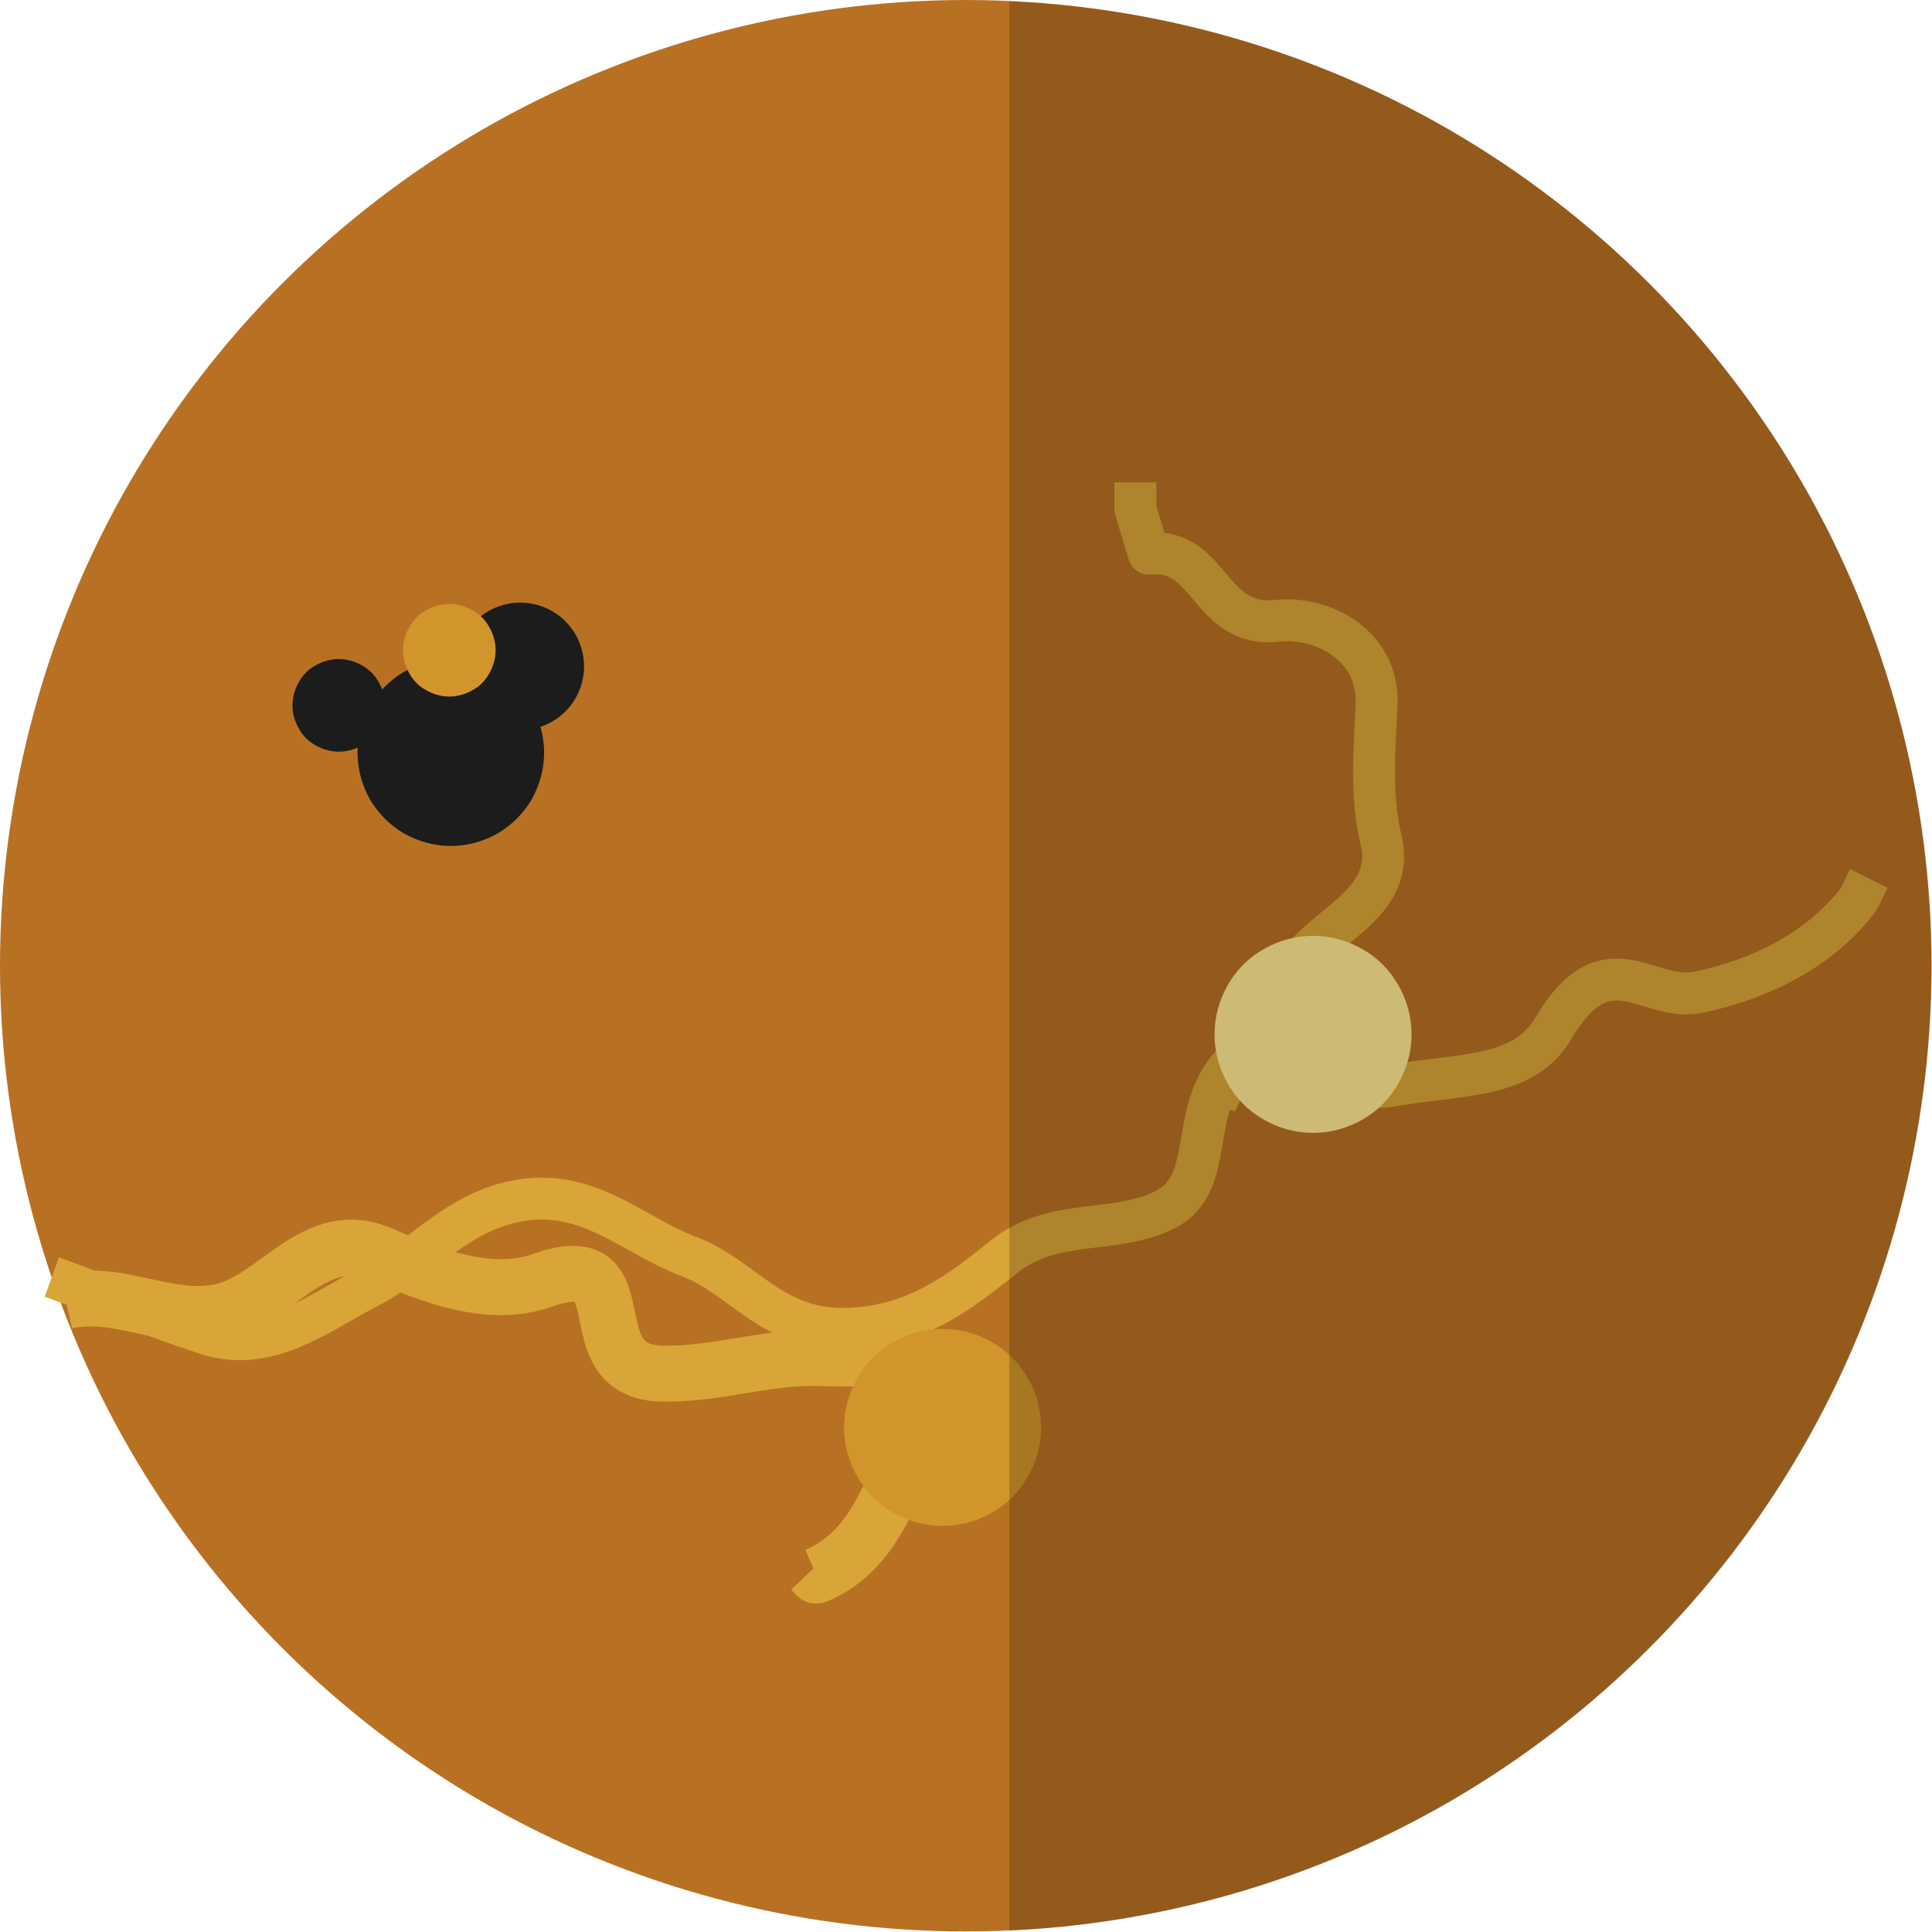
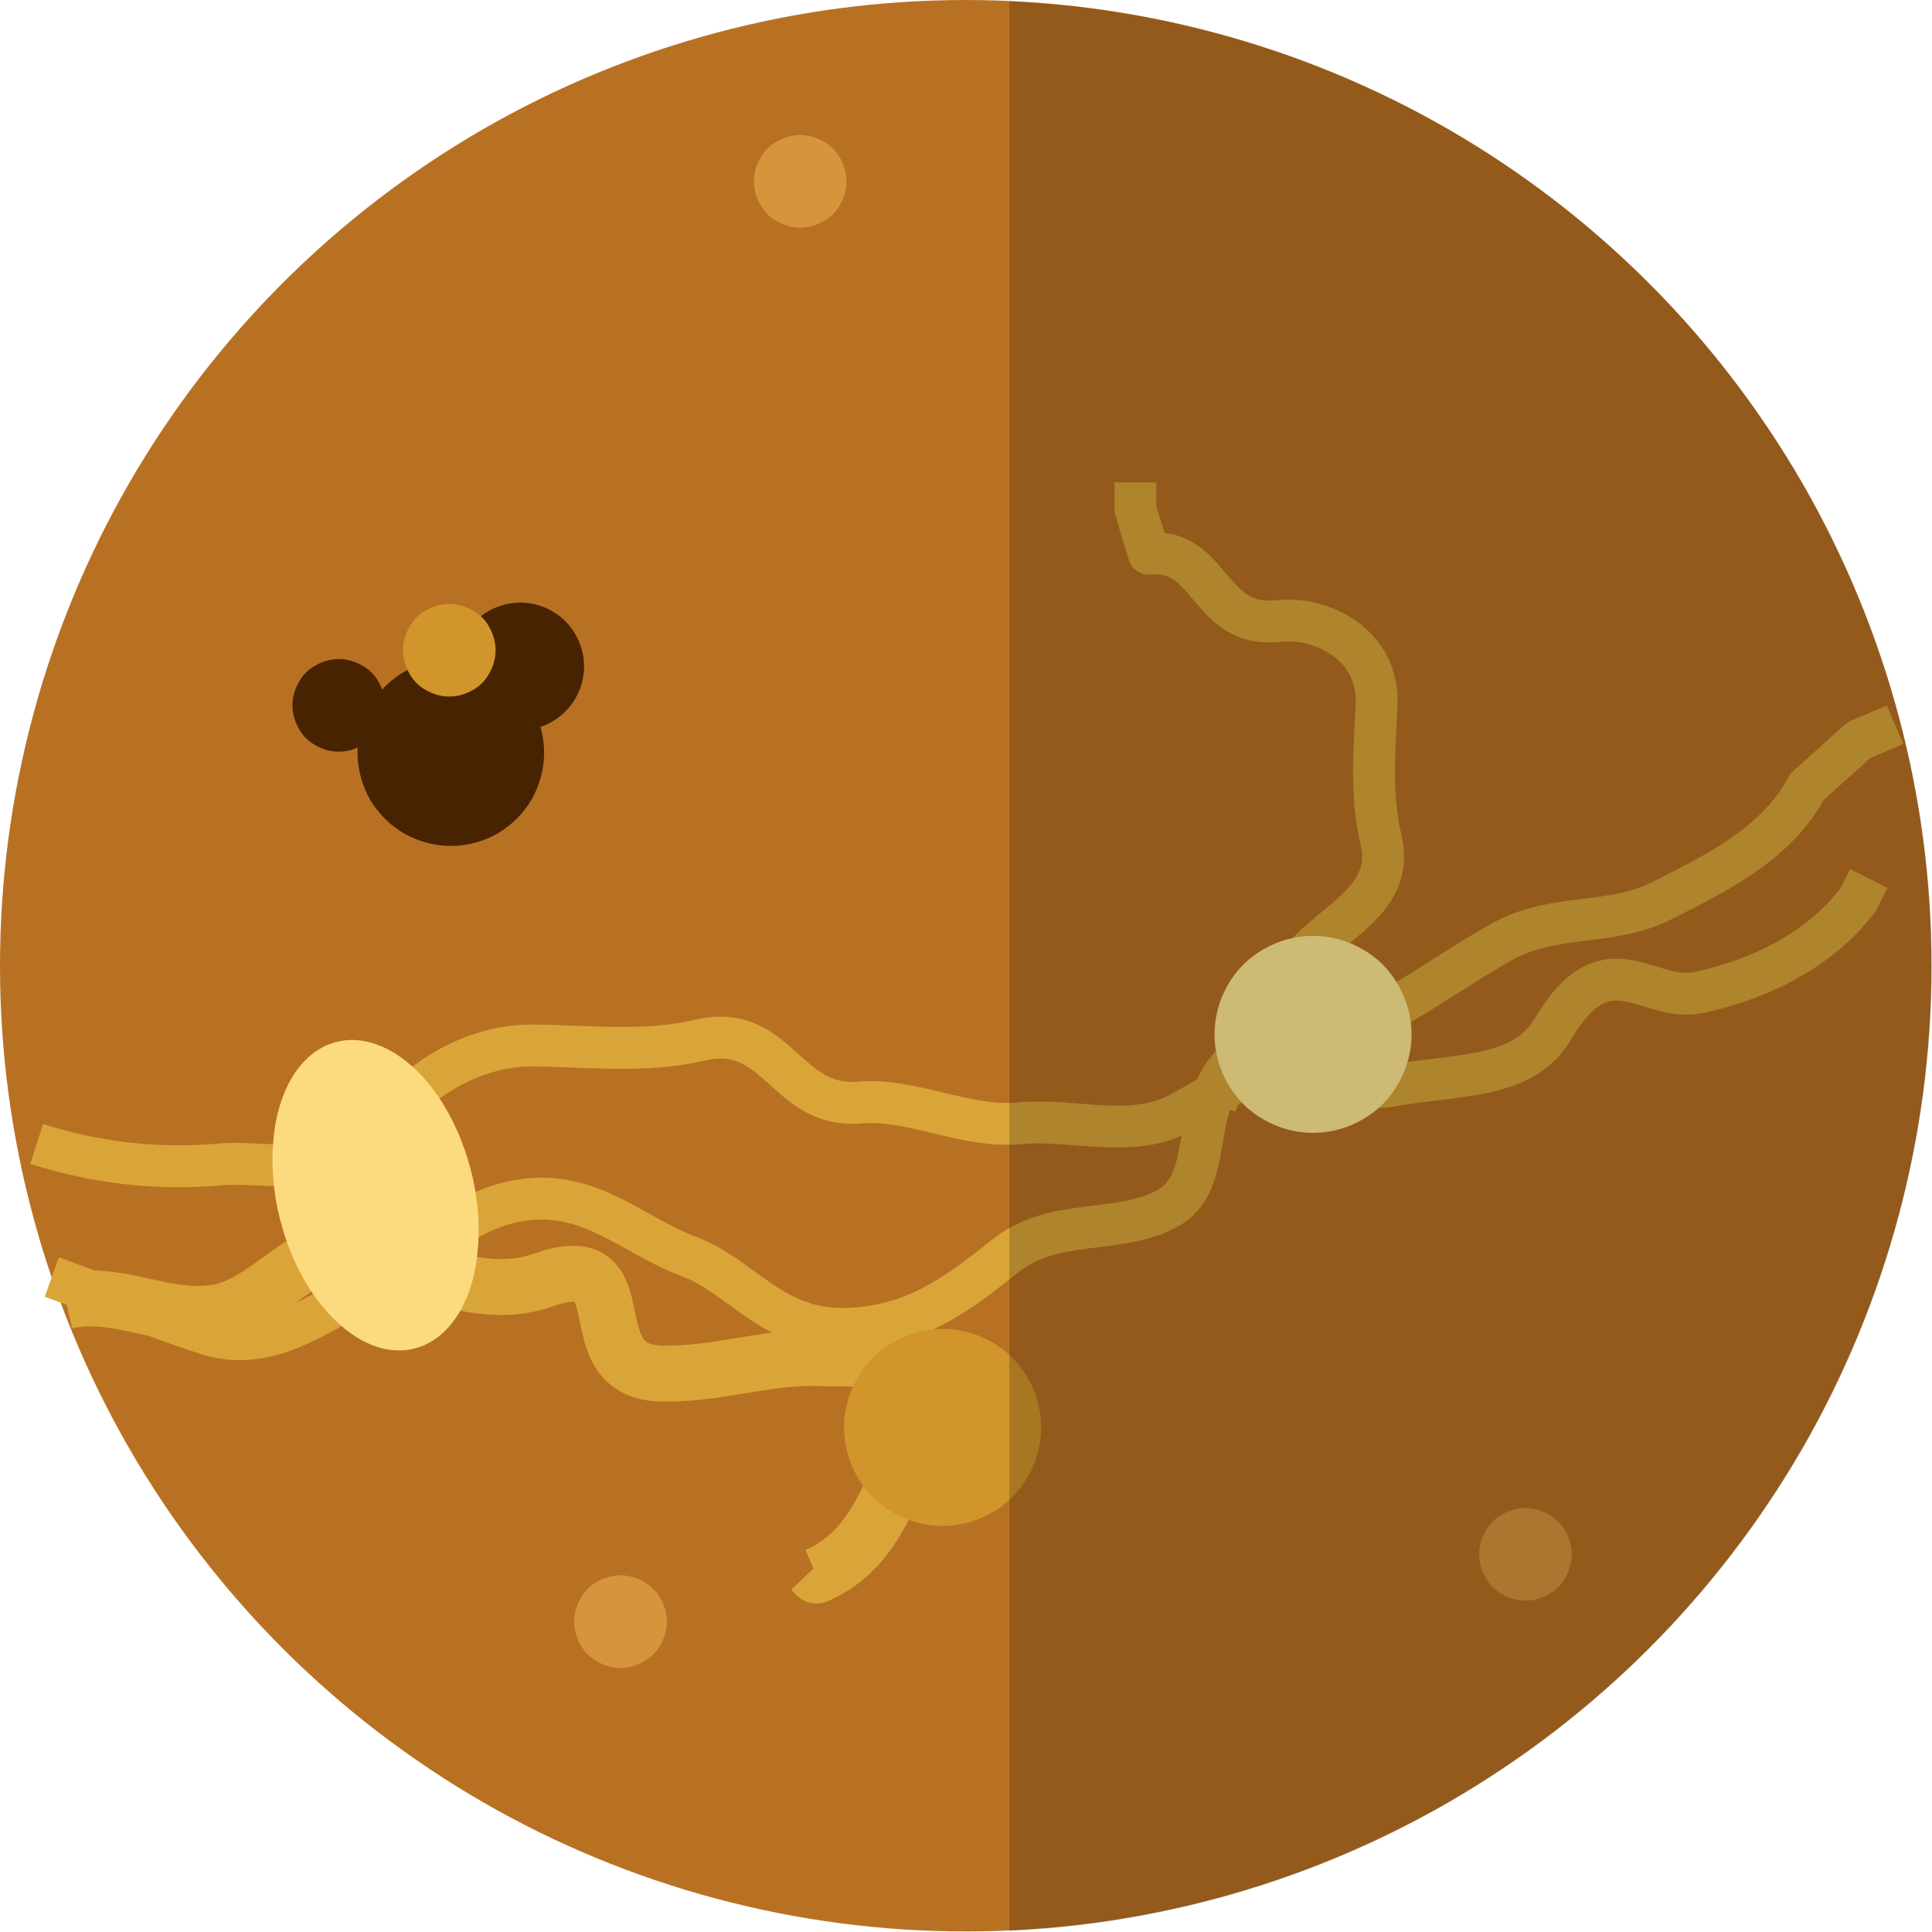
<svg xmlns="http://www.w3.org/2000/svg" xmlns:ns1="http://xml.openoffice.org/svg/export" version="1.2" viewBox="17766 4471 7009 7009" preserveAspectRatio="xMidYMid" fill-rule="evenodd" stroke-width="28.222" stroke-linejoin="round" xml:space="preserve">
  <defs class="EmbeddedBulletChars">
    <g id="bullet-char-template-57356" transform="scale(0.0004882812,-0.0004882812)">
      <path d="M 580,1141 L 1163,571 580,0 -4,571 580,1141 Z" />
    </g>
    <g id="bullet-char-template-57354" transform="scale(0.0004882812,-0.0004882812)">
      <path d="M 8,1128 L 1137,1128 1137,0 8,0 8,1128 Z" />
    </g>
    <g id="bullet-char-template-10146" transform="scale(0.0004882812,-0.0004882812)">
      <path d="M 174,0 L 602,739 174,1481 1456,739 174,0 Z M 1358,739 L 309,1346 659,739 1358,739 Z" />
    </g>
    <g id="bullet-char-template-10132" transform="scale(0.0004882812,-0.0004882812)">
      <path d="M 2015,739 L 1276,0 717,0 1260,543 174,543 174,936 1260,936 717,1481 1274,1481 2015,739 Z" />
    </g>
    <g id="bullet-char-template-10007" transform="scale(0.0004882812,-0.0004882812)">
      <path d="M 0,-2 C -7,14 -16,27 -25,37 L 356,567 C 262,823 215,952 215,954 215,979 228,992 255,992 264,992 276,990 289,987 310,991 331,999 354,1012 L 381,999 492,748 772,1049 836,1024 860,1049 C 881,1039 901,1025 922,1006 886,937 835,863 770,784 769,783 710,716 594,584 L 774,223 C 774,196 753,168 711,139 L 727,119 C 717,90 699,76 672,76 641,76 570,178 457,381 L 164,-76 C 142,-110 111,-127 72,-127 30,-127 9,-110 8,-76 1,-67 -2,-52 -2,-32 -2,-23 -1,-13 0,-2 Z" />
    </g>
    <g id="bullet-char-template-10004" transform="scale(0.0004882812,-0.0004882812)">
      <path d="M 285,-33 C 182,-33 111,30 74,156 52,228 41,333 41,471 41,549 55,616 82,672 116,743 169,778 240,778 293,778 328,747 346,684 L 369,508 C 377,444 397,411 428,410 L 1163,1116 C 1174,1127 1196,1133 1229,1133 1271,1133 1292,1118 1292,1087 L 1292,965 C 1292,929 1282,901 1262,881 L 442,47 C 390,-6 338,-33 285,-33 Z" />
    </g>
    <g id="bullet-char-template-9679" transform="scale(0.0004882812,-0.0004882812)">
      <path d="M 813,0 C 632,0 489,54 383,161 276,268 223,411 223,592 223,773 276,916 383,1023 489,1130 632,1184 813,1184 992,1184 1136,1130 1245,1023 1353,916 1407,772 1407,592 1407,412 1353,268 1245,161 1136,54 992,0 813,0 Z" />
    </g>
    <g id="bullet-char-template-8226" transform="scale(0.0004882812,-0.0004882812)">
      <path d="M 346,457 C 273,457 209,483 155,535 101,586 74,649 74,723 74,796 101,859 155,911 209,963 273,989 346,989 419,989 480,963 531,910 582,859 608,796 608,723 608,648 583,586 532,535 482,483 420,457 346,457 Z" />
    </g>
    <g id="bullet-char-template-8211" transform="scale(0.0004882812,-0.0004882812)">
      <path d="M -4,459 L 1135,459 1135,606 -4,606 -4,459 Z" />
    </g>
    <g id="bullet-char-template-61548" transform="scale(0.0004882812,-0.0004882812)">
      <path d="M 173,740 C 173,903 231,1043 346,1159 462,1274 601,1332 765,1332 928,1332 1067,1274 1183,1159 1299,1043 1357,903 1357,740 1357,577 1299,437 1183,322 1067,206 928,148 765,148 601,148 462,206 346,322 231,437 173,577 173,740 Z" />
    </g>
  </defs>
  <g ns1:name="page1" class="Page">
    <g class="com.sun.star.drawing.CustomShape">
      <g id="id3">
        <rect class="BoundingBox" stroke="none" fill="none" x="17766" y="4471" width="7008" height="7008" />
        <path fill="rgb(184,113,35)" stroke="none" d="M 24773,7975 C 24773,8589 24611,9194 24304,9726 23996,10259 23554,10701 23021,11009 22489,11316 21884,11478 21270,11478 20655,11478 20050,11316 19518,11009 18985,10701 18543,10259 18235,9726 17928,9194 17766,8589 17766,7975 17766,7360 17928,6755 18235,6223 18543,5690 18985,5248 19518,4940 20050,4633 20655,4471 21269,4471 21884,4471 22489,4633 23021,4940 23554,5248 23996,5690 24304,6223 24611,6755 24773,7360 24773,7974 L 24773,7975 Z" />
      </g>
    </g>
    <g class="com.sun.star.drawing.CustomShape">
      <g id="id4">
        <rect class="BoundingBox" stroke="none" fill="none" x="19063" y="6863" width="678" height="678" />
-         <path fill="rgb(28,28,28)" stroke="none" d="M 19740,7201 C 19740,7261 19724,7319 19695,7371 19665,7422 19622,7465 19571,7495 19519,7524 19461,7540 19402,7540 19342,7540 19284,7524 19232,7495 19181,7465 19138,7422 19108,7371 19079,7319 19063,7261 19063,7201 19063,7142 19079,7084 19108,7032 19138,6981 19181,6938 19232,6908 19284,6879 19342,6863 19402,6863 19461,6863 19519,6879 19571,6908 19622,6938 19665,6981 19695,7032 19724,7084 19740,7142 19740,7201 L 19740,7201 Z" />
+         <path fill="rgb(71,35,2)" stroke="none" d="M 19740,7201 C 19740,7261 19724,7319 19695,7371 19665,7422 19622,7465 19571,7495 19519,7524 19461,7540 19402,7540 19342,7540 19284,7524 19232,7495 19181,7465 19138,7422 19108,7371 19079,7319 19063,7261 19063,7201 19063,7142 19079,7084 19108,7032 19138,6981 19181,6938 19232,6908 19284,6879 19342,6863 19402,6863 19461,6863 19519,6879 19571,6908 19622,6938 19665,6981 19695,7032 19724,7084 19740,7142 19740,7201 L 19740,7201 Z" />
      </g>
    </g>
    <g class="com.sun.star.drawing.CustomShape">
      <g id="id5">
        <rect class="BoundingBox" stroke="none" fill="none" x="19422" y="6657" width="464" height="465" />
-         <path fill="rgb(28,28,28)" stroke="none" d="M 19885,6889 C 19885,6929 19874,6969 19854,7004 19834,7039 19804,7069 19769,7089 19734,7109 19694,7120 19654,7120 19613,7120 19573,7109 19538,7089 19503,7069 19473,7039 19453,7004 19433,6969 19422,6929 19422,6889 19422,6848 19433,6808 19453,6773 19473,6738 19503,6708 19538,6688 19573,6668 19613,6657 19654,6657 19694,6657 19734,6668 19769,6688 19804,6708 19834,6738 19854,6773 19874,6808 19885,6848 19885,6889 L 19885,6889 Z" />
+         <path fill="rgb(71,35,2)" stroke="none" d="M 19885,6889 C 19885,6929 19874,6969 19854,7004 19834,7039 19804,7069 19769,7089 19734,7109 19694,7120 19654,7120 19613,7120 19573,7109 19538,7089 19503,7069 19473,7039 19453,7004 19433,6969 19422,6929 19422,6889 19422,6848 19433,6808 19453,6773 19473,6738 19503,6708 19538,6688 19573,6668 19613,6657 19654,6657 19694,6657 19734,6668 19769,6688 19804,6708 19834,6738 19854,6773 19874,6808 19885,6848 19885,6889 L 19885,6889 Z" />
      </g>
    </g>
    <g class="com.sun.star.drawing.CustomShape">
      <g id="id6">
        <rect class="BoundingBox" stroke="none" fill="none" x="18827" y="6862" width="338" height="338" />
-         <path fill="rgb(28,28,28)" stroke="none" d="M 19163,7030 C 19163,7059 19155,7088 19140,7114 19126,7140 19105,7161 19079,7175 19053,7190 19024,7198 18995,7198 18966,7198 18937,7190 18911,7175 18885,7161 18864,7140 18850,7114 18835,7088 18827,7059 18827,7030 18827,7001 18835,6972 18850,6946 18864,6920 18885,6899 18911,6885 18937,6870 18966,6862 18995,6862 19024,6862 19053,6870 19079,6885 19105,6899 19126,6920 19140,6946 19155,6972 19163,7001 19163,7030 L 19163,7030 Z" />
+         <path fill="rgb(71,35,2)" stroke="none" d="M 19163,7030 C 19163,7059 19155,7088 19140,7114 19126,7140 19105,7161 19079,7175 19053,7190 19024,7198 18995,7198 18966,7198 18937,7190 18911,7175 18885,7161 18864,7140 18850,7114 18835,7088 18827,7059 18827,7030 18827,7001 18835,6972 18850,6946 18864,6920 18885,6899 18911,6885 18937,6870 18966,6862 18995,6862 19024,6862 19053,6870 19079,6885 19105,6899 19126,6920 19140,6946 19155,6972 19163,7001 19163,7030 L 19163,7030 Z" />
      </g>
    </g>
    <g class="com.sun.star.drawing.CustomShape">
      <g id="id7">
-         <rect class="BoundingBox" stroke="none" fill="none" x="19228" y="6662" width="337" height="337" />
+         <rect class="BoundingBox" stroke="none" fill="none" x="19228" y="6662" width="338" height="337" />
        <path fill="rgb(209,149,43)" stroke="none" d="M 19564,6830 C 19564,6859 19556,6888 19541,6914 19527,6940 19506,6961 19480,6975 19454,6990 19425,6998 19396,6998 19367,6998 19338,6990 19312,6975 19286,6961 19265,6940 19251,6914 19236,6888 19228,6859 19228,6830 19228,6801 19236,6772 19251,6746 19265,6720 19286,6699 19312,6685 19338,6670 19367,6662 19396,6662 19425,6662 19454,6670 19480,6685 19506,6699 19527,6720 19541,6746 19556,6772 19564,6801 19564,6830 L 19564,6830 Z" />
      </g>
    </g>
-     <g class="com.sun.star.drawing.OpenFreeHandShape">
+     <g class="com.sun.star.drawing.OpenBezierShape">
      <g id="id8">
-         <rect class="BoundingBox" stroke="none" fill="none" x="17878" y="7582" width="6745" height="1825" />
-         <path fill="none" stroke="rgb(218,165,56)" stroke-width="152" stroke-linejoin="round" d="M 17954,9104 C 18142,9172 18326,9249 18518,9311 18739,9382 18924,9233 19100,9142 19296,9041 19433,8849 19682,8822 19918,8797 20074,8958 20264,9029 20456,9100 20567,9296 20828,9292 21085,9288 21247,9159 21410,9029 21588,8887 21811,8951 21992,8860 22193,8759 22057,8470 22274,8296 22593,8040 22489,8466 22819,8409 23070,8366 23294,8384 23401,8202 23595,7874 23744,8109 23927,8071 24146,8025 24367,7921 24509,7733 L 24546,7658" />
+         <rect class="BoundingBox" stroke="none" fill="none" x="17877" y="7582" width="6747" height="1825" />
+         <path fill="none" stroke="rgb(218,165,56)" stroke-width="152" stroke-linejoin="round" d="M 17954,9104 C 18142,9171 18326,9249 18518,9311 18739,9382 18924,9233 19100,9142 19296,9041 19433,8848 19682,8822 19918,8797 20074,8959 20264,9029 20456,9100 20567,9296 20828,9292 21085,9288 21247,9159 21411,9029 21588,8887 21811,8951 21992,8860 22193,8759 22057,8470 22274,8296 22593,8040 22489,8466 22819,8409 23070,8366 23294,8384 23401,8202 23595,7874 23744,8110 23927,8072 24146,8025 24367,7921 24508,7733 L 24546,7658" />
      </g>
    </g>
-     <g class="com.sun.star.drawing.OpenFreeHandShape">
+     <g class="com.sun.star.drawing.OpenBezierShape">
      <g id="id9">
        <rect class="BoundingBox" stroke="none" fill="none" x="17903" y="8895" width="3365" height="1395" />
-         <path fill="none" stroke="rgb(218,165,56)" stroke-width="203" stroke-linejoin="round" d="M 18005,9191 C 18198,9147 18376,9271 18569,9229 18772,9184 18907,8916 19151,9022 19331,9100 19545,9183 19733,9116 20104,8984 19840,9446 20165,9454 20367,9459 20548,9390 20747,9398 20883,9403 21297,9374 21123,9642 20999,9833 20965,10085 20728,10187 L 20710,10168" />
+         <path fill="none" stroke="rgb(218,165,56)" stroke-width="203" stroke-linejoin="round" d="M 18005,9191 C 18198,9147 18376,9271 18569,9229 18772,9184 18907,8916 19151,9022 19331,9100 19545,9182 19733,9116 20104,8983 19840,9446 20165,9454 20367,9459 20548,9390 20747,9398 20883,9403 21297,9374 21123,9642 20999,9833 20965,10085 20728,10187 L 20710,10168" />
      </g>
    </g>
-     <g class="com.sun.star.drawing.OpenFreeHandShape">
+     <g class="com.sun.star.drawing.OpenBezierShape">
      <g id="id10">
-         <rect class="BoundingBox" stroke="none" fill="none" x="21808" y="6144" width="1053" height="2405" />
-         <path fill="none" stroke="rgb(218,165,56)" stroke-width="152" stroke-linejoin="round" d="M 22177,8472 C 22257,8299 22380,8156 22468,7986 22549,7830 22834,7757 22776,7517 22738,7359 22752,7193 22760,7031 22771,6804 22552,6706 22403,6723 22148,6752 22162,6457 21934,6480 L 21885,6318 21885,6221" />
+         <rect class="BoundingBox" stroke="none" fill="none" x="21808" y="6145" width="1053" height="2404" />
+         <path fill="none" stroke="rgb(218,165,56)" stroke-width="152" stroke-linejoin="round" d="M 22177,8472 C 22257,8299 22380,8156 22468,7986 22549,7830 22834,7757 22776,7517 22738,7359 22752,7193 22760,7031 22771,6803 22552,6706 22403,6724 22148,6752 22162,6457 21934,6480 L 21885,6318 21885,6221" />
      </g>
    </g>
    <g class="com.sun.star.drawing.CustomShape">
      <g id="id11">
+         <rect class="BoundingBox" stroke="none" fill="none" x="20827" y="9291" width="717" height="717" />
+         <path fill="rgb(209,149,43)" stroke="none" d="M 21543,9649 C 21543,9712 21526,9774 21495,9828 21464,9883 21419,9928 21364,9959 21310,9990 21248,10007 21185,10007 21123,10007 21061,9990 21007,9959 20952,9928 20907,9883 20876,9828 20845,9774 20828,9712 20828,9649 20828,9587 20845,9525 20876,9471 20907,9416 20952,9371 21007,9340 21061,9309 21123,9292 21185,9292 21248,9292 21310,9309 21364,9340 21419,9371 21464,9416 21495,9471 21526,9525 21543,9587 21543,9649 L 21543,9649 Z" />
+       </g>
+     </g>
+     <g class="com.sun.star.drawing.CustomShape">
+       <g id="id12">
+         <rect class="BoundingBox" stroke="none" fill="none" x="17767" y="4472" width="7008" height="7008" />
+       </g>
+     </g>
+     <g class="com.sun.star.drawing.OpenFreeHandShape">
+       <g id="id13">
+         <rect class="BoundingBox" stroke="none" fill="none" x="17823" y="7024" width="6896" height="1756" />
+         <path fill="none" stroke="rgb(218,165,56)" stroke-width="152" stroke-linejoin="round" d="M 17899,8621 C 18110,8689 18336,8715 18556,8696 18755,8678 18972,8764 19138,8564 19269,8405 19463,8262 19702,8264 19903,8266 20108,8291 20303,8245 20591,8177 20612,8493 20885,8471 21079,8455 21268,8565 21467,8546 21660,8528 21874,8605 22049,8508 22233,8406 22413,8298 22613,8226 22828,8148 23013,8000 23214,7888 23404,7782 23608,7833 23796,7738 23994,7638 24212,7532 24322,7325 L 24510,7156 24641,7100" />
+       </g>
+     </g>
+     <g class="com.sun.star.drawing.CustomShape">
+       <g id="id14">
        <rect class="BoundingBox" stroke="none" fill="none" x="22172" y="7866" width="716" height="716" />
        <path fill="rgb(255,232,146)" stroke="none" d="M 22887,8224 C 22887,8286 22870,8348 22839,8402 22808,8457 22763,8502 22708,8533 22654,8564 22592,8581 22530,8581 22467,8581 22405,8564 22351,8533 22296,8502 22251,8457 22220,8402 22189,8348 22172,8286 22172,8224 22172,8161 22189,8099 22220,8045 22251,7990 22296,7945 22351,7914 22405,7883 22467,7866 22530,7866 22592,7866 22654,7883 22708,7914 22763,7945 22808,7990 22839,8045 22870,8099 22887,8161 22887,8224 L 22887,8224 Z" />
      </g>
    </g>
    <g class="com.sun.star.drawing.CustomShape">
-       <g id="id12">
-         <rect class="BoundingBox" stroke="none" fill="none" x="20827" y="9291" width="717" height="717" />
-         <path fill="rgb(209,149,43)" stroke="none" d="M 21543,9649 C 21543,9712 21526,9774 21495,9828 21464,9883 21419,9928 21364,9959 21310,9990 21248,10007 21185,10007 21123,10007 21061,9990 21007,9959 20952,9928 20907,9883 20876,9828 20845,9774 20828,9712 20828,9649 20828,9587 20845,9525 20876,9471 20907,9416 20952,9371 21007,9340 21061,9309 21123,9292 21185,9292 21248,9292 21310,9309 21364,9340 21419,9371 21464,9416 21495,9471 21526,9525 21543,9587 21543,9649 L 21543,9649 Z" />
+       <g id="id15">
+         <rect class="BoundingBox" stroke="none" fill="none" x="23132" y="9942" width="337" height="337" />
+         <path fill="rgb(214,148,60)" stroke="none" d="M 23468,10110 C 23468,10139 23460,10168 23445,10194 23431,10220 23410,10241 23384,10255 23358,10270 23329,10278 23300,10278 23271,10278 23242,10270 23216,10255 23190,10241 23169,10220 23155,10194 23140,10168 23132,10139 23132,10110 23132,10081 23140,10052 23155,10026 23169,10000 23190,9979 23216,9965 23242,9950 23271,9942 23300,9942 23329,9942 23358,9950 23384,9965 23410,9979 23431,10000 23445,10026 23460,10052 23468,10081 23468,10110 L 23468,10110 Z" />
+       </g>
+     </g>
+     <g class="com.sun.star.drawing.ClosedBezierShape">
+       <g id="id16">
+         <rect class="BoundingBox" stroke="none" fill="none" x="21428" y="4476" width="3347" height="7001" />
+         <path fill="rgb(0,0,0)" fill-opacity="0.2" stroke="none" d="M 21428,4476 C 21988,4501 22535,4661 23022,4942 23555,5249 23997,5692 24305,6224 24612,6757 24774,7361 24774,7976 24774,8591 24612,9195 24305,9728 23997,10260 23555,10703 23022,11010 22535,11291 21988,11451 21428,11476 L 21428,4476 Z" />
      </g>
    </g>
    <g class="com.sun.star.drawing.CustomShape">
-       <g id="id13">
-         <rect class="BoundingBox" stroke="none" fill="none" x="17767" y="4472" width="7008" height="7008" />
+       <g id="id17">
+         <rect class="BoundingBox" stroke="none" fill="none" x="18754" y="8243" width="750" height="1129" />
+         <path fill="rgb(252,218,126)" stroke="none" d="M 19475,8719 C 19500,8816 19508,8916 19499,9008 19491,9101 19465,9182 19425,9244 19384,9307 19331,9348 19270,9363 19210,9379 19143,9368 19078,9333 19013,9297 18951,9238 18899,9161 18847,9085 18807,8993 18782,8895 18757,8798 18749,8698 18758,8605 18766,8513 18792,8432 18832,8369 18873,8307 18926,8266 18987,8251 19047,8235 19114,8246 19179,8281 19244,8316 19306,8375 19358,8452 19410,8529 19450,8621 19475,8719 L 19475,8719 Z" />
      </g>
    </g>
-     <g class="com.sun.star.drawing.ClosedBezierShape">
-       <g id="id14">
-         <rect class="BoundingBox" stroke="none" fill="none" x="21427" y="4475" width="3348" height="7002" />
-         <path fill="rgb(0,0,0)" fill-opacity="0.2" stroke="none" d="M 21428,4476 C 21988,4501 22535,4660 23022,4941 23555,5249 23997,5691 24305,6224 24612,6756 24774,7361 24774,7975 24774,8590 24612,9195 24305,9727 23997,10260 23555,10702 23022,11010 22535,11291 21988,11450 21428,11475 L 21428,4476 Z" />
+     <g class="com.sun.star.drawing.CustomShape">
+       <g id="id18">
+         <rect class="BoundingBox" stroke="none" fill="none" x="19849" y="10186" width="337" height="338" />
+         <path fill="rgb(214,148,60)" stroke="none" d="M 20185,10354 C 20185,10383 20177,10412 20162,10438 20148,10464 20127,10485 20101,10499 20075,10514 20046,10522 20017,10522 19988,10522 19959,10514 19933,10499 19907,10485 19886,10464 19872,10438 19857,10412 19849,10383 19849,10354 19849,10325 19857,10296 19872,10270 19886,10244 19907,10223 19933,10209 19959,10194 19988,10186 20017,10186 20046,10186 20075,10194 20101,10209 20127,10223 20148,10244 20162,10270 20177,10296 20185,10325 20185,10354 L 20185,10354 Z" />
+       </g>
+     </g>
+     <g class="com.sun.star.drawing.CustomShape">
+       <g id="id19">
+         <rect class="BoundingBox" stroke="none" fill="none" x="20501" y="4961" width="337" height="337" />
+         <path fill="rgb(214,148,60)" stroke="none" d="M 20837,5129 C 20837,5158 20829,5187 20814,5213 20800,5239 20779,5260 20753,5274 20727,5289 20698,5297 20669,5297 20640,5297 20611,5289 20585,5274 20559,5260 20538,5239 20524,5213 20509,5187 20501,5158 20501,5129 20501,5100 20509,5071 20524,5045 20538,5019 20559,4998 20585,4984 20611,4969 20640,4961 20669,4961 20698,4961 20727,4969 20753,4984 20779,4998 20800,5019 20814,5045 20829,5071 20837,5100 20837,5129 L 20837,5129 Z" />
      </g>
    </g>
  </g>
</svg>
